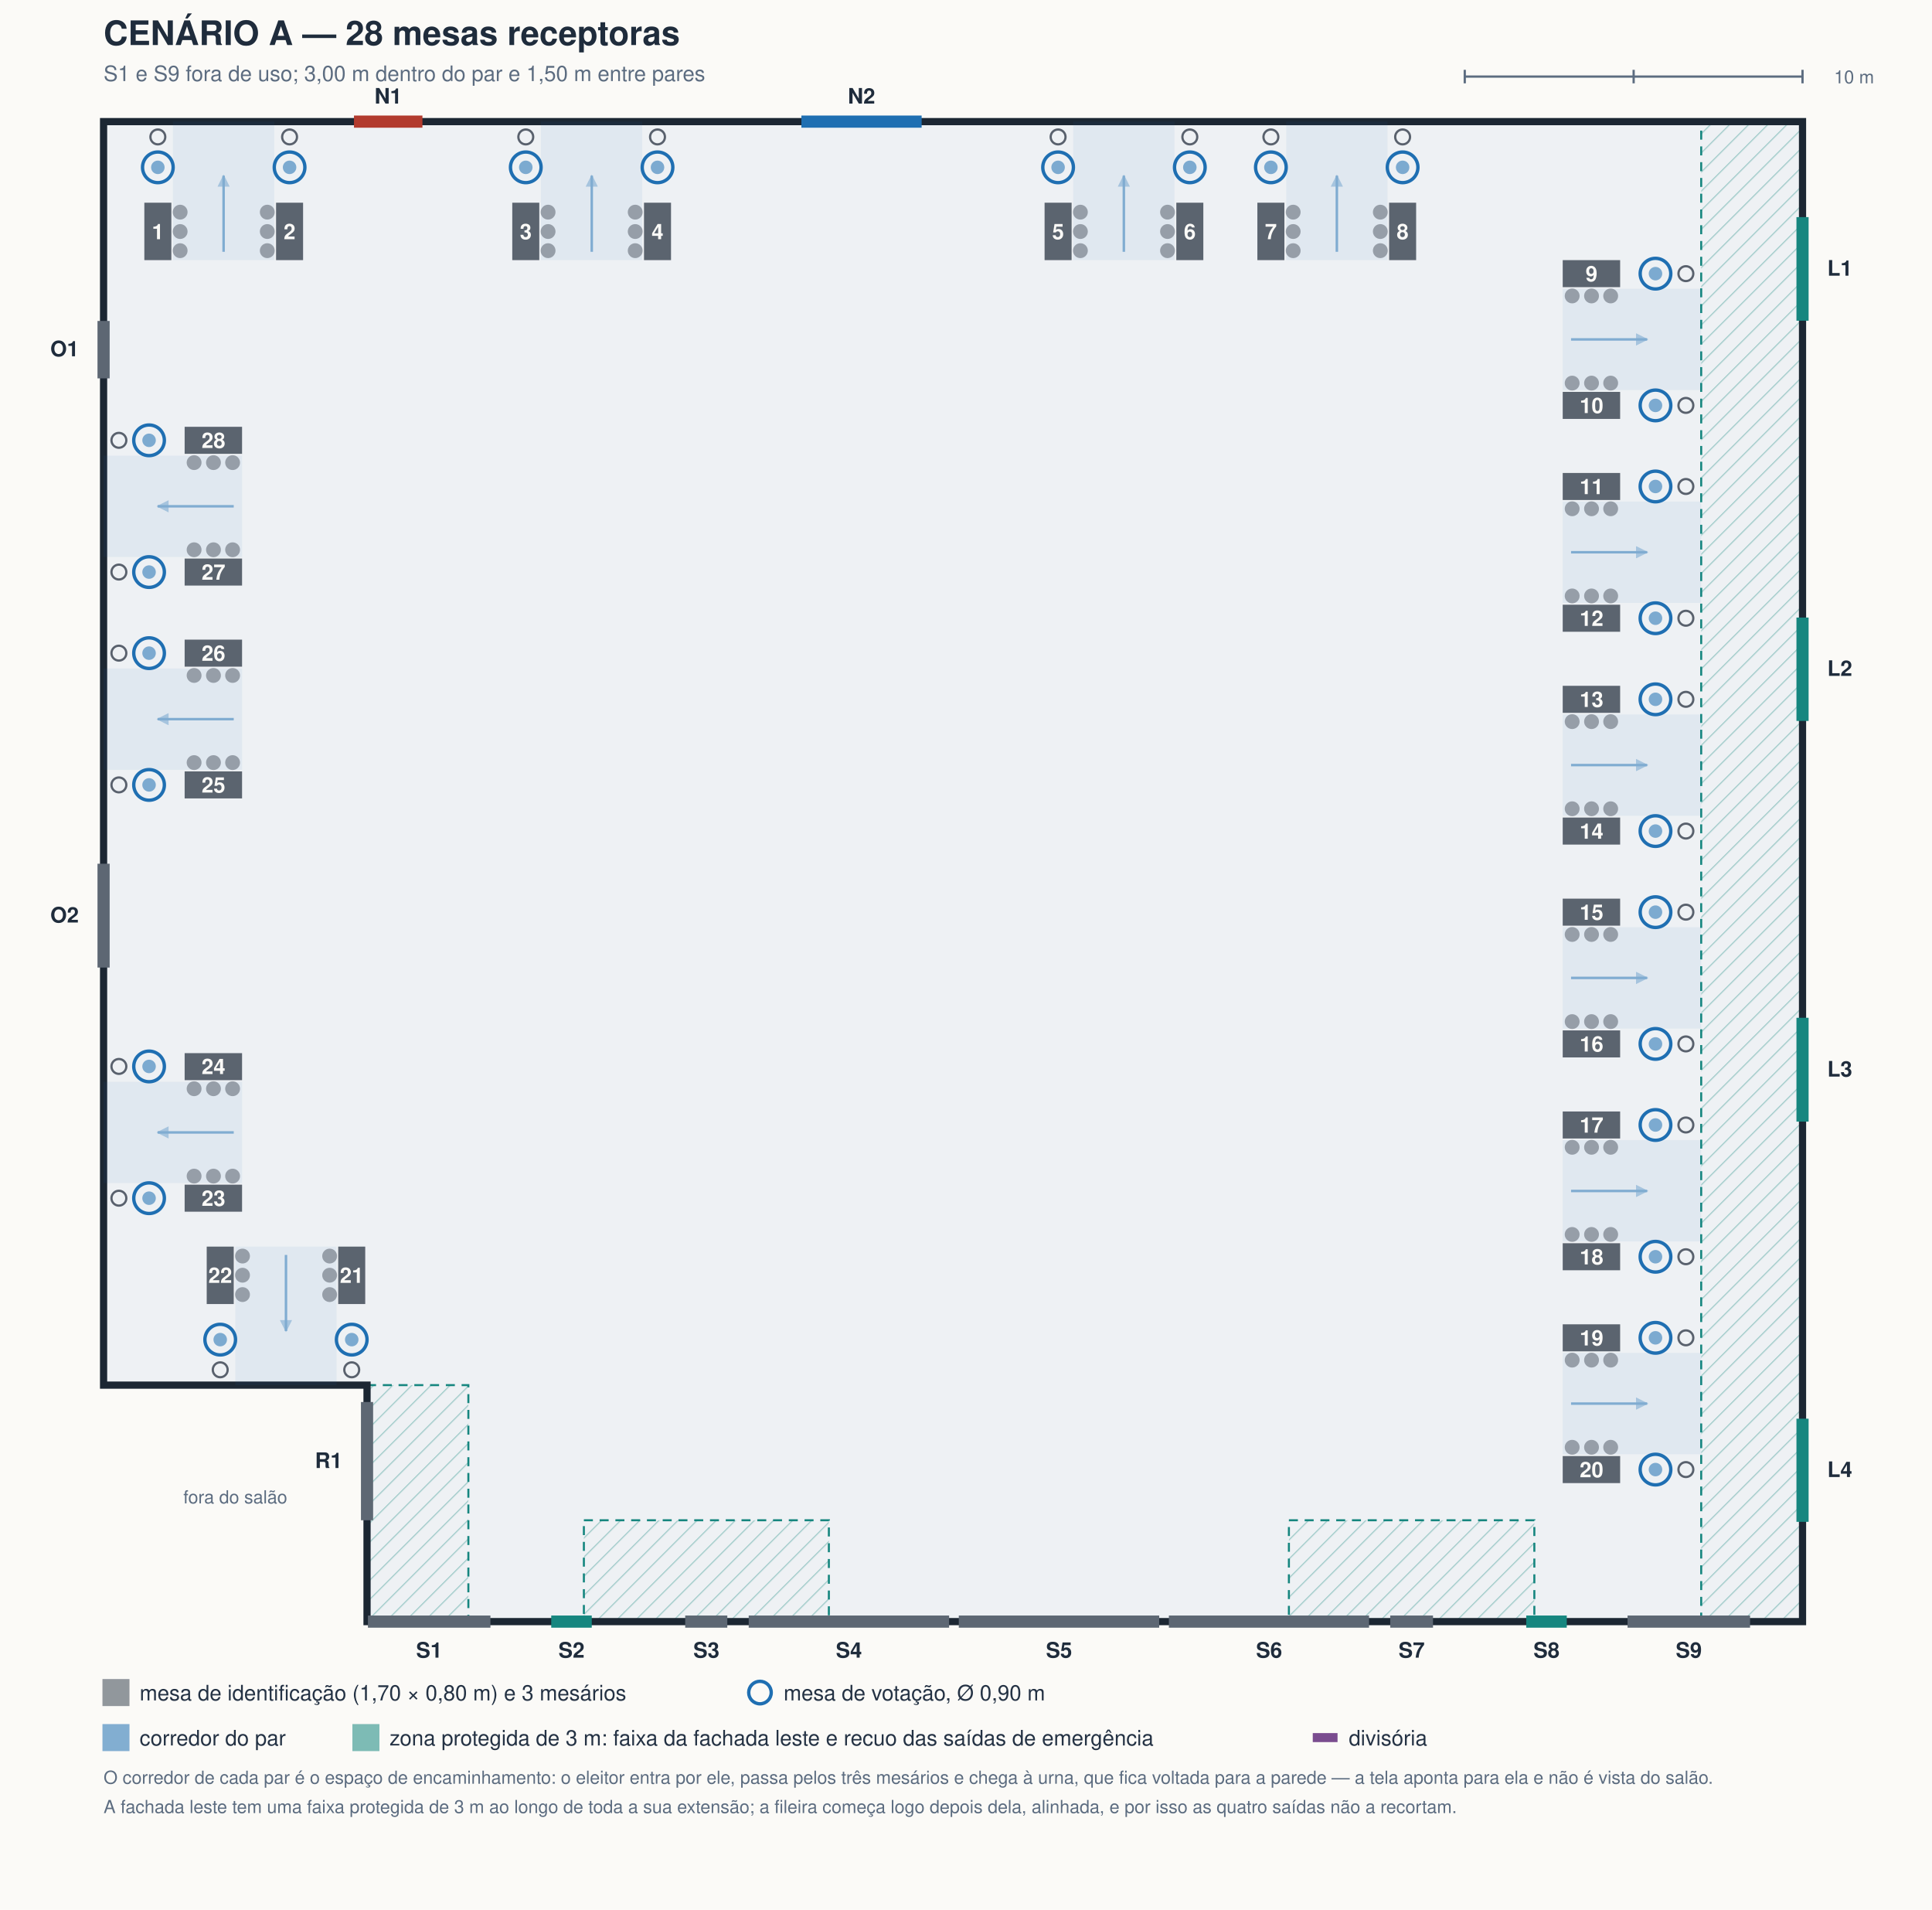
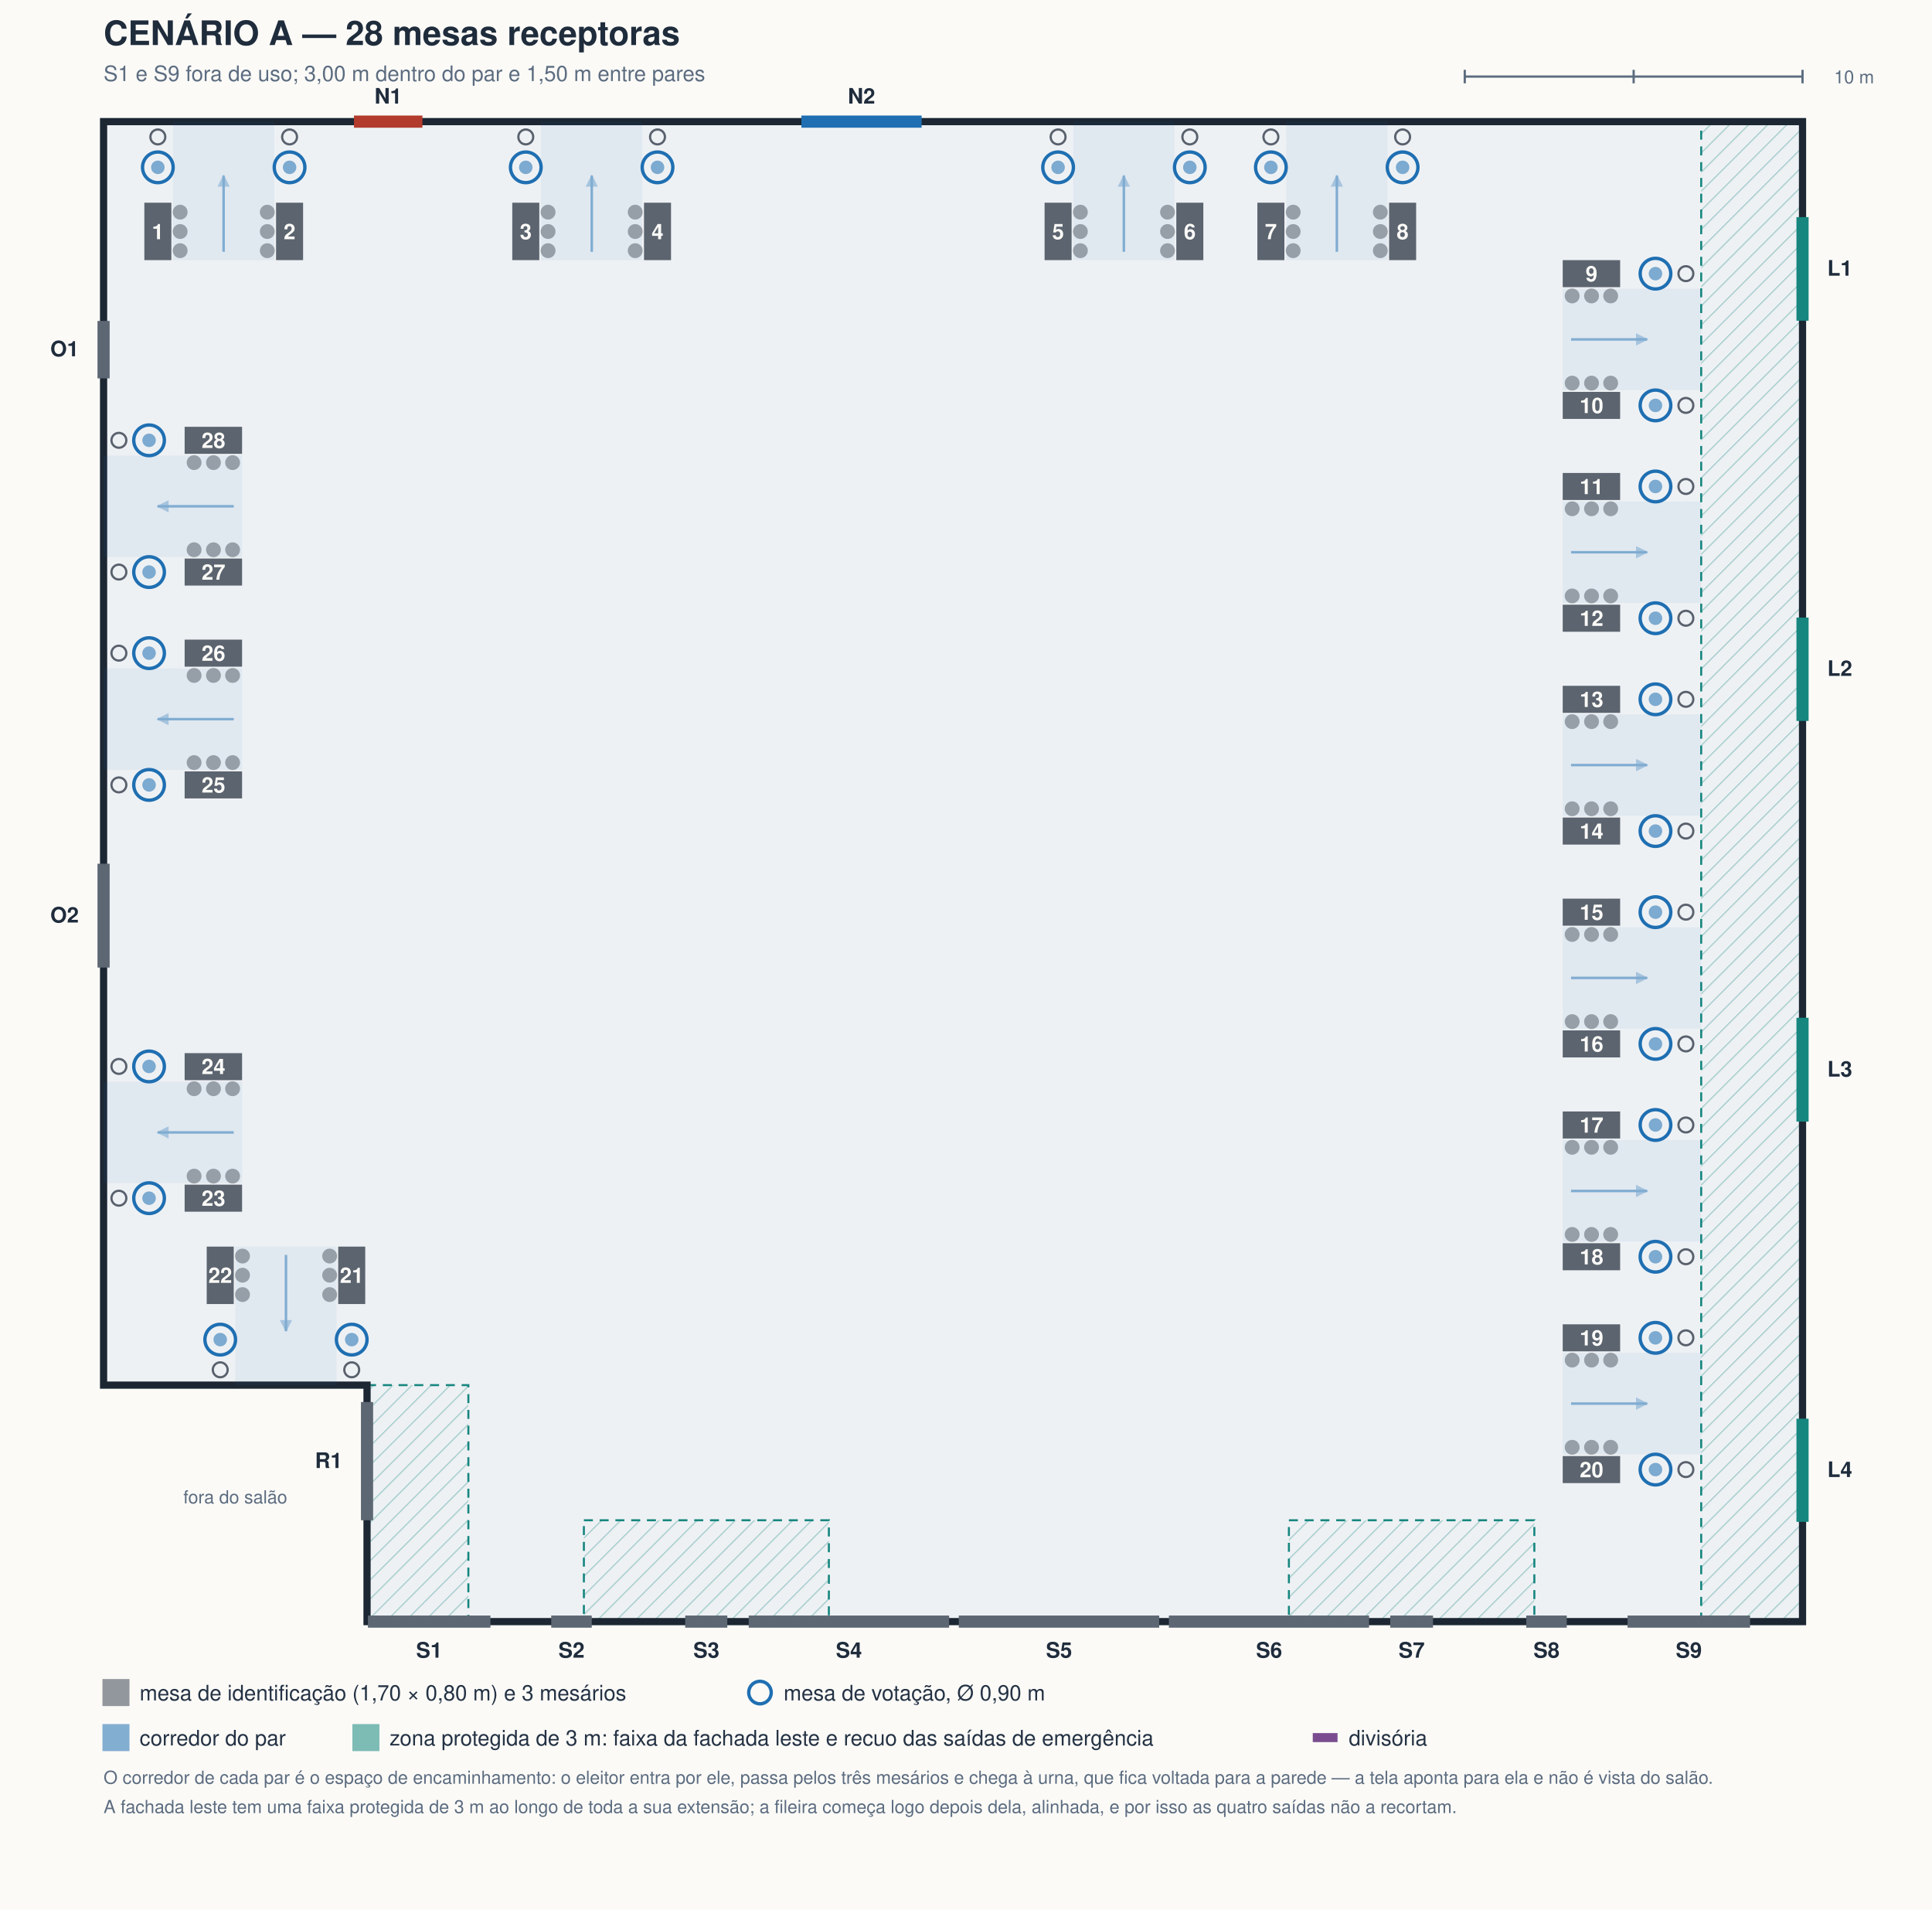
<svg xmlns="http://www.w3.org/2000/svg" viewBox="0 0 858 848" style="width:100%;height:auto" role="img" aria-label="CENÁRIO A — 28 mesas receptoras: S1 e S9 fora de uso; 3,00 m dentro do par e 1,50 m entre pares">
  <rect x="0" y="0" width="858" height="848" fill="#fbfaf7" />
  <defs>
    <marker id="seta" viewBox="0 0 10 10" refX="9" refY="5" markerWidth="5" markerHeight="5" orient="auto-start-reverse">
      <path d="M0 0L10 5L0 10z" fill="#1f6fb2" opacity=".6" />
    </marker>
    <pattern id="hach" width="6" height="6" patternUnits="userSpaceOnUse" patternTransform="rotate(45)">
      <line x1="0" y1="0" x2="0" y2="6" stroke="#16867f" stroke-width="1" opacity=".35" />
    </pattern>
  </defs>
  <polygon points="163.0,720.0 800.5,720.0 800.5,54.0 46.0,54.0 46.0,615.0 163.0,615.0" fill="#eef1f4" />
  <rect x="755.5" y="54.0" width="45.0" height="666.0" fill="url(#hach)" stroke="#16867f" stroke-width="0.9" stroke-dasharray="4 3" />
  <rect x="259.3" y="675.0" width="108.8" height="45.0" fill="url(#hach)" stroke="#16867f" stroke-width="0.9" stroke-dasharray="4 3" />
  <rect x="572.4" y="675.0" width="109.0" height="45.0" fill="url(#hach)" stroke="#16867f" stroke-width="0.9" stroke-dasharray="4 3" />
  <rect x="163.0" y="615.0" width="45.0" height="105.0" fill="url(#hach)" stroke="#16867f" stroke-width="0.9" stroke-dasharray="4 3" />
  <polygon points="163.0,720.0 800.5,720.0 800.5,54.0 46.0,54.0 46.0,615.0 163.0,615.0" fill="none" stroke="#1c2733" stroke-width="3.2" />
  <line x1="157.2" y1="54.0" x2="187.6" y2="54.0" stroke="#b23b2e" stroke-width="5.4" />
  <text x="172.4" y="46.0" font-family="ui-sans-serif,system-ui,'Segoe UI',Helvetica,Arial,sans-serif" font-size="9.5" fill="#1f2c3c" text-anchor="middle" font-weight="700">N1</text>
  <line x1="355.9" y1="54.0" x2="409.3" y2="54.0" stroke="#1f6fb2" stroke-width="5.4" />
  <text x="382.6" y="46.0" font-family="ui-sans-serif,system-ui,'Segoe UI',Helvetica,Arial,sans-serif" font-size="9.5" fill="#1f2c3c" text-anchor="middle" font-weight="700">N2</text>
  <line x1="800.5" y1="142.4" x2="800.5" y2="96.4" stroke="#16867f" stroke-width="5.4" />
  <text x="811.5" y="122.4" font-family="ui-sans-serif,system-ui,'Segoe UI',Helvetica,Arial,sans-serif" font-size="9.5" fill="#1f2c3c" text-anchor="start" font-weight="700">L1</text>
  <line x1="800.5" y1="320.1" x2="800.5" y2="274.2" stroke="#16867f" stroke-width="5.4" />
  <text x="811.5" y="300.1" font-family="ui-sans-serif,system-ui,'Segoe UI',Helvetica,Arial,sans-serif" font-size="9.5" fill="#1f2c3c" text-anchor="start" font-weight="700">L2</text>
  <line x1="800.5" y1="498.0" x2="800.5" y2="451.9" stroke="#16867f" stroke-width="5.4" />
  <text x="811.5" y="478.0" font-family="ui-sans-serif,system-ui,'Segoe UI',Helvetica,Arial,sans-serif" font-size="9.5" fill="#1f2c3c" text-anchor="start" font-weight="700">L3</text>
  <line x1="800.5" y1="675.7" x2="800.5" y2="629.9" stroke="#16867f" stroke-width="5.4" />
  <text x="811.5" y="655.8" font-family="ui-sans-serif,system-ui,'Segoe UI',Helvetica,Arial,sans-serif" font-size="9.5" fill="#1f2c3c" text-anchor="start" font-weight="700">L4</text>
  <line x1="163.4" y1="720.0" x2="217.8" y2="720.0" stroke="#5d6773" stroke-width="5.4" />
  <text x="190.6" y="736.0" font-family="ui-sans-serif,system-ui,'Segoe UI',Helvetica,Arial,sans-serif" font-size="9.5" fill="#1f2c3c" text-anchor="middle" font-weight="700">S1</text>
-   <line x1="244.8" y1="720.0" x2="262.8" y2="720.0" stroke="#16867f" stroke-width="5.4" />
+   <line x1="244.8" y1="720.0" x2="262.8" y2="720.0" stroke="#5d6773" stroke-width="5.4" />
  <text x="253.8" y="736.0" font-family="ui-sans-serif,system-ui,'Segoe UI',Helvetica,Arial,sans-serif" font-size="9.5" fill="#1f2c3c" text-anchor="middle" font-weight="700">S2</text>
  <line x1="304.3" y1="720.0" x2="323.0" y2="720.0" stroke="#5d6773" stroke-width="5.4" />
  <text x="313.7" y="736.0" font-family="ui-sans-serif,system-ui,'Segoe UI',Helvetica,Arial,sans-serif" font-size="9.5" fill="#1f2c3c" text-anchor="middle" font-weight="700">S3</text>
  <line x1="332.5" y1="720.0" x2="421.5" y2="720.0" stroke="#5d6773" stroke-width="5.4" />
  <text x="377.0" y="736.0" font-family="ui-sans-serif,system-ui,'Segoe UI',Helvetica,Arial,sans-serif" font-size="9.5" fill="#1f2c3c" text-anchor="middle" font-weight="700">S4</text>
  <line x1="425.8" y1="720.0" x2="514.8" y2="720.0" stroke="#5d6773" stroke-width="5.4" />
  <text x="470.3" y="736.0" font-family="ui-sans-serif,system-ui,'Segoe UI',Helvetica,Arial,sans-serif" font-size="9.5" fill="#1f2c3c" text-anchor="middle" font-weight="700">S5</text>
  <line x1="519.1" y1="720.0" x2="608.0" y2="720.0" stroke="#5d6773" stroke-width="5.4" />
  <text x="563.6" y="736.0" font-family="ui-sans-serif,system-ui,'Segoe UI',Helvetica,Arial,sans-serif" font-size="9.5" fill="#1f2c3c" text-anchor="middle" font-weight="700">S6</text>
  <line x1="617.4" y1="720.0" x2="636.4" y2="720.0" stroke="#5d6773" stroke-width="5.4" />
  <text x="626.9" y="736.0" font-family="ui-sans-serif,system-ui,'Segoe UI',Helvetica,Arial,sans-serif" font-size="9.5" fill="#1f2c3c" text-anchor="middle" font-weight="700">S7</text>
-   <line x1="677.8" y1="720.0" x2="695.8" y2="720.0" stroke="#16867f" stroke-width="5.4" />
+   <line x1="677.8" y1="720.0" x2="695.8" y2="720.0" stroke="#5d6773" stroke-width="5.4" />
  <text x="686.8" y="736.0" font-family="ui-sans-serif,system-ui,'Segoe UI',Helvetica,Arial,sans-serif" font-size="9.5" fill="#1f2c3c" text-anchor="middle" font-weight="700">S8</text>
  <line x1="722.8" y1="720.0" x2="777.2" y2="720.0" stroke="#5d6773" stroke-width="5.4" />
  <text x="750.0" y="736.0" font-family="ui-sans-serif,system-ui,'Segoe UI',Helvetica,Arial,sans-serif" font-size="9.5" fill="#1f2c3c" text-anchor="middle" font-weight="700">S9</text>
  <line x1="46.0" y1="168.0" x2="46.0" y2="142.5" stroke="#5d6773" stroke-width="5.4" />
  <text x="35.0" y="158.2" font-family="ui-sans-serif,system-ui,'Segoe UI',Helvetica,Arial,sans-serif" font-size="9.5" fill="#1f2c3c" text-anchor="end" font-weight="700">O1</text>
  <line x1="46.0" y1="429.6" x2="46.0" y2="383.5" stroke="#5d6773" stroke-width="5.4" />
  <text x="35.0" y="409.6" font-family="ui-sans-serif,system-ui,'Segoe UI',Helvetica,Arial,sans-serif" font-size="9.5" fill="#1f2c3c" text-anchor="end" font-weight="700">O2</text>
  <line x1="163.0" y1="675.0" x2="163.0" y2="622.5" stroke="#5d6773" stroke-width="5.4" />
  <text x="152.0" y="651.8" font-family="ui-sans-serif,system-ui,'Segoe UI',Helvetica,Arial,sans-serif" font-size="9.5" fill="#1f2c3c" text-anchor="end" font-weight="700">R1</text>
  <rect x="76.8" y="54.0" width="45.0" height="61.5" fill="#1f6fb2" opacity=".07" />
  <path d="M99.3 111.8L99.3 78.0" stroke="#1f6fb2" stroke-width="1.1" opacity=".5" marker-end="url(#seta)" />
  <rect x="64.1" y="90.0" width="12.0" height="25.5" fill="#3b4552" opacity=".82" />
  <circle cx="70.1" cy="74.3" r="6.8" fill="none" stroke="#1f6fb2" stroke-width="1.5" />
  <circle cx="70.1" cy="74.3" r="3.0" fill="#1f6fb2" opacity=".55" />
  <circle cx="70.1" cy="60.8" r="3.3" fill="none" stroke="#59616d" stroke-width="1" />
  <circle cx="80.0" cy="94.2" r="3.3" fill="#59616d" opacity=".55" />
  <circle cx="80.0" cy="102.8" r="3.3" fill="#59616d" opacity=".55" />
  <circle cx="80.0" cy="111.3" r="3.3" fill="#59616d" opacity=".55" />
  <text x="70.1" y="106.2" font-family="ui-sans-serif,system-ui,'Segoe UI',Helvetica,Arial,sans-serif" font-size="9.5" font-weight="700" fill="#fbfaf7" text-anchor="middle">1</text>
  <rect x="122.6" y="90.0" width="12.0" height="25.5" fill="#3b4552" opacity=".82" />
  <circle cx="128.6" cy="74.3" r="6.8" fill="none" stroke="#1f6fb2" stroke-width="1.5" />
  <circle cx="128.6" cy="74.3" r="3.0" fill="#1f6fb2" opacity=".55" />
  <circle cx="128.6" cy="60.8" r="3.3" fill="none" stroke="#59616d" stroke-width="1" />
  <circle cx="118.7" cy="94.2" r="3.3" fill="#59616d" opacity=".55" />
  <circle cx="118.7" cy="102.8" r="3.3" fill="#59616d" opacity=".55" />
  <circle cx="118.7" cy="111.3" r="3.3" fill="#59616d" opacity=".55" />
  <text x="128.6" y="106.2" font-family="ui-sans-serif,system-ui,'Segoe UI',Helvetica,Arial,sans-serif" font-size="9.5" font-weight="700" fill="#fbfaf7" text-anchor="middle">2</text>
  <rect x="240.2" y="54.0" width="45.0" height="61.5" fill="#1f6fb2" opacity=".07" />
  <path d="M262.8 111.8L262.8 78.0" stroke="#1f6fb2" stroke-width="1.1" opacity=".5" marker-end="url(#seta)" />
  <rect x="227.5" y="90.0" width="12.0" height="25.5" fill="#3b4552" opacity=".82" />
  <circle cx="233.5" cy="74.3" r="6.8" fill="none" stroke="#1f6fb2" stroke-width="1.5" />
  <circle cx="233.5" cy="74.3" r="3.0" fill="#1f6fb2" opacity=".55" />
  <circle cx="233.5" cy="60.8" r="3.3" fill="none" stroke="#59616d" stroke-width="1" />
  <circle cx="243.4" cy="94.2" r="3.3" fill="#59616d" opacity=".55" />
  <circle cx="243.4" cy="102.8" r="3.3" fill="#59616d" opacity=".55" />
  <circle cx="243.4" cy="111.3" r="3.3" fill="#59616d" opacity=".55" />
  <text x="233.5" y="106.2" font-family="ui-sans-serif,system-ui,'Segoe UI',Helvetica,Arial,sans-serif" font-size="9.5" font-weight="700" fill="#fbfaf7" text-anchor="middle">3</text>
  <rect x="286.0" y="90.0" width="12.0" height="25.5" fill="#3b4552" opacity=".82" />
  <circle cx="292.0" cy="74.3" r="6.8" fill="none" stroke="#1f6fb2" stroke-width="1.5" />
  <circle cx="292.0" cy="74.3" r="3.0" fill="#1f6fb2" opacity=".55" />
  <circle cx="292.0" cy="60.8" r="3.3" fill="none" stroke="#59616d" stroke-width="1" />
  <circle cx="282.1" cy="94.2" r="3.3" fill="#59616d" opacity=".55" />
  <circle cx="282.1" cy="102.8" r="3.3" fill="#59616d" opacity=".55" />
  <circle cx="282.1" cy="111.3" r="3.3" fill="#59616d" opacity=".55" />
  <text x="292.0" y="106.2" font-family="ui-sans-serif,system-ui,'Segoe UI',Helvetica,Arial,sans-serif" font-size="9.5" font-weight="700" fill="#fbfaf7" text-anchor="middle">4</text>
  <rect x="476.6" y="54.0" width="45.0" height="61.5" fill="#1f6fb2" opacity=".07" />
  <path d="M499.1 111.8L499.1 78.0" stroke="#1f6fb2" stroke-width="1.1" opacity=".5" marker-end="url(#seta)" />
  <rect x="463.9" y="90.0" width="12.0" height="25.5" fill="#3b4552" opacity=".82" />
  <circle cx="469.9" cy="74.3" r="6.8" fill="none" stroke="#1f6fb2" stroke-width="1.5" />
  <circle cx="469.9" cy="74.3" r="3.0" fill="#1f6fb2" opacity=".55" />
  <circle cx="469.9" cy="60.8" r="3.3" fill="none" stroke="#59616d" stroke-width="1" />
  <circle cx="479.8" cy="94.2" r="3.3" fill="#59616d" opacity=".55" />
  <circle cx="479.8" cy="102.8" r="3.3" fill="#59616d" opacity=".55" />
  <circle cx="479.8" cy="111.3" r="3.3" fill="#59616d" opacity=".55" />
  <text x="469.9" y="106.2" font-family="ui-sans-serif,system-ui,'Segoe UI',Helvetica,Arial,sans-serif" font-size="9.5" font-weight="700" fill="#fbfaf7" text-anchor="middle">5</text>
  <rect x="522.4" y="90.0" width="12.0" height="25.5" fill="#3b4552" opacity=".82" />
  <circle cx="528.4" cy="74.3" r="6.8" fill="none" stroke="#1f6fb2" stroke-width="1.5" />
  <circle cx="528.4" cy="74.3" r="3.0" fill="#1f6fb2" opacity=".55" />
  <circle cx="528.4" cy="60.8" r="3.3" fill="none" stroke="#59616d" stroke-width="1" />
  <circle cx="518.5" cy="94.2" r="3.3" fill="#59616d" opacity=".55" />
  <circle cx="518.5" cy="102.8" r="3.3" fill="#59616d" opacity=".55" />
  <circle cx="518.5" cy="111.3" r="3.3" fill="#59616d" opacity=".55" />
  <text x="528.4" y="106.2" font-family="ui-sans-serif,system-ui,'Segoe UI',Helvetica,Arial,sans-serif" font-size="9.5" font-weight="700" fill="#fbfaf7" text-anchor="middle">6</text>
  <rect x="571.2" y="54.0" width="45.0" height="61.5" fill="#1f6fb2" opacity=".07" />
  <path d="M593.7 111.8L593.7 78.0" stroke="#1f6fb2" stroke-width="1.1" opacity=".5" marker-end="url(#seta)" />
  <rect x="558.4" y="90.0" width="12.0" height="25.5" fill="#3b4552" opacity=".82" />
  <circle cx="564.4" cy="74.3" r="6.8" fill="none" stroke="#1f6fb2" stroke-width="1.5" />
  <circle cx="564.4" cy="74.3" r="3.0" fill="#1f6fb2" opacity=".55" />
  <circle cx="564.4" cy="60.8" r="3.3" fill="none" stroke="#59616d" stroke-width="1" />
  <circle cx="574.3" cy="94.2" r="3.3" fill="#59616d" opacity=".55" />
  <circle cx="574.3" cy="102.8" r="3.3" fill="#59616d" opacity=".55" />
  <circle cx="574.3" cy="111.3" r="3.3" fill="#59616d" opacity=".55" />
  <text x="564.4" y="106.2" font-family="ui-sans-serif,system-ui,'Segoe UI',Helvetica,Arial,sans-serif" font-size="9.5" font-weight="700" fill="#fbfaf7" text-anchor="middle">7</text>
  <rect x="616.9" y="90.0" width="12.0" height="25.5" fill="#3b4552" opacity=".82" />
  <circle cx="622.9" cy="74.3" r="6.8" fill="none" stroke="#1f6fb2" stroke-width="1.5" />
  <circle cx="622.9" cy="74.3" r="3.0" fill="#1f6fb2" opacity=".55" />
  <circle cx="622.9" cy="60.8" r="3.3" fill="none" stroke="#59616d" stroke-width="1" />
  <circle cx="613.0" cy="94.2" r="3.3" fill="#59616d" opacity=".55" />
  <circle cx="613.0" cy="102.8" r="3.3" fill="#59616d" opacity=".55" />
  <circle cx="613.0" cy="111.3" r="3.3" fill="#59616d" opacity=".55" />
  <text x="622.9" y="106.2" font-family="ui-sans-serif,system-ui,'Segoe UI',Helvetica,Arial,sans-serif" font-size="9.5" font-weight="700" fill="#fbfaf7" text-anchor="middle">8</text>
  <rect x="104.5" y="553.5" width="45.0" height="61.5" fill="#1f6fb2" opacity=".07" />
  <path d="M127.0 557.2L127.0 591.0" stroke="#1f6fb2" stroke-width="1.1" opacity=".5" marker-end="url(#seta)" />
  <rect x="91.8" y="553.5" width="12.0" height="25.5" fill="#3b4552" opacity=".82" />
  <circle cx="97.8" cy="594.8" r="6.8" fill="none" stroke="#1f6fb2" stroke-width="1.5" />
  <circle cx="97.8" cy="594.8" r="3.0" fill="#1f6fb2" opacity=".55" />
  <circle cx="97.8" cy="608.2" r="3.3" fill="none" stroke="#59616d" stroke-width="1" />
  <circle cx="107.7" cy="574.8" r="3.3" fill="#59616d" opacity=".55" />
  <circle cx="107.7" cy="566.2" r="3.3" fill="#59616d" opacity=".55" />
  <circle cx="107.7" cy="557.7" r="3.3" fill="#59616d" opacity=".55" />
  <text x="97.8" y="569.6" font-family="ui-sans-serif,system-ui,'Segoe UI',Helvetica,Arial,sans-serif" font-size="9.5" font-weight="700" fill="#fbfaf7" text-anchor="middle">22</text>
  <rect x="150.2" y="553.5" width="12.0" height="25.5" fill="#3b4552" opacity=".82" />
  <circle cx="156.2" cy="594.8" r="6.8" fill="none" stroke="#1f6fb2" stroke-width="1.5" />
  <circle cx="156.2" cy="594.8" r="3.0" fill="#1f6fb2" opacity=".55" />
  <circle cx="156.2" cy="608.2" r="3.3" fill="none" stroke="#59616d" stroke-width="1" />
  <circle cx="146.4" cy="574.8" r="3.3" fill="#59616d" opacity=".55" />
  <circle cx="146.4" cy="566.2" r="3.3" fill="#59616d" opacity=".55" />
  <circle cx="146.4" cy="557.7" r="3.3" fill="#59616d" opacity=".55" />
  <text x="156.2" y="569.6" font-family="ui-sans-serif,system-ui,'Segoe UI',Helvetica,Arial,sans-serif" font-size="9.5" font-weight="700" fill="#fbfaf7" text-anchor="middle">21</text>
  <rect x="46.0" y="480.3" width="61.5" height="45.0" fill="#1f6fb2" opacity=".07" />
  <path d="M103.8 502.8L70.0 502.8" stroke="#1f6fb2" stroke-width="1.1" opacity=".5" marker-end="url(#seta)" />
  <rect x="82.0" y="526.0" width="25.5" height="12.0" fill="#3b4552" opacity=".82" />
  <circle cx="66.2" cy="532.0" r="6.8" fill="none" stroke="#1f6fb2" stroke-width="1.5" />
  <circle cx="66.2" cy="532.0" r="3.0" fill="#1f6fb2" opacity=".55" />
  <circle cx="52.8" cy="532.0" r="3.3" fill="none" stroke="#59616d" stroke-width="1" />
  <circle cx="86.2" cy="522.2" r="3.3" fill="#59616d" opacity=".55" />
  <circle cx="94.8" cy="522.2" r="3.3" fill="#59616d" opacity=".55" />
  <circle cx="103.3" cy="522.2" r="3.3" fill="#59616d" opacity=".55" />
  <text x="94.8" y="535.4" font-family="ui-sans-serif,system-ui,'Segoe UI',Helvetica,Arial,sans-serif" font-size="9.5" font-weight="700" fill="#fbfaf7" text-anchor="middle">23</text>
  <rect x="82.0" y="467.6" width="25.5" height="12.0" fill="#3b4552" opacity=".82" />
  <circle cx="66.2" cy="473.5" r="6.8" fill="none" stroke="#1f6fb2" stroke-width="1.5" />
  <circle cx="66.2" cy="473.5" r="3.0" fill="#1f6fb2" opacity=".55" />
  <circle cx="52.8" cy="473.5" r="3.3" fill="none" stroke="#59616d" stroke-width="1" />
  <circle cx="86.2" cy="483.4" r="3.3" fill="#59616d" opacity=".55" />
  <circle cx="94.8" cy="483.4" r="3.3" fill="#59616d" opacity=".55" />
  <circle cx="103.3" cy="483.4" r="3.3" fill="#59616d" opacity=".55" />
  <text x="94.8" y="476.9" font-family="ui-sans-serif,system-ui,'Segoe UI',Helvetica,Arial,sans-serif" font-size="9.5" font-weight="700" fill="#fbfaf7" text-anchor="middle">24</text>
  <rect x="46.0" y="296.8" width="61.5" height="45.0" fill="#1f6fb2" opacity=".07" />
  <path d="M103.8 319.3L70.0 319.3" stroke="#1f6fb2" stroke-width="1.1" opacity=".5" marker-end="url(#seta)" />
  <rect x="82.0" y="342.5" width="25.5" height="12.0" fill="#3b4552" opacity=".82" />
  <circle cx="66.2" cy="348.5" r="6.8" fill="none" stroke="#1f6fb2" stroke-width="1.5" />
  <circle cx="66.2" cy="348.5" r="3.0" fill="#1f6fb2" opacity=".55" />
  <circle cx="52.8" cy="348.5" r="3.3" fill="none" stroke="#59616d" stroke-width="1" />
  <circle cx="86.2" cy="338.6" r="3.3" fill="#59616d" opacity=".55" />
  <circle cx="94.8" cy="338.6" r="3.3" fill="#59616d" opacity=".55" />
  <circle cx="103.3" cy="338.6" r="3.3" fill="#59616d" opacity=".55" />
  <text x="94.8" y="351.9" font-family="ui-sans-serif,system-ui,'Segoe UI',Helvetica,Arial,sans-serif" font-size="9.5" font-weight="700" fill="#fbfaf7" text-anchor="middle">25</text>
  <rect x="82.0" y="284.0" width="25.5" height="12.0" fill="#3b4552" opacity=".82" />
  <circle cx="66.2" cy="290.0" r="6.8" fill="none" stroke="#1f6fb2" stroke-width="1.5" />
  <circle cx="66.2" cy="290.0" r="3.0" fill="#1f6fb2" opacity=".55" />
  <circle cx="52.8" cy="290.0" r="3.3" fill="none" stroke="#59616d" stroke-width="1" />
  <circle cx="86.2" cy="299.9" r="3.3" fill="#59616d" opacity=".55" />
  <circle cx="94.8" cy="299.9" r="3.3" fill="#59616d" opacity=".55" />
  <circle cx="103.3" cy="299.9" r="3.3" fill="#59616d" opacity=".55" />
  <text x="94.8" y="293.4" font-family="ui-sans-serif,system-ui,'Segoe UI',Helvetica,Arial,sans-serif" font-size="9.5" font-weight="700" fill="#fbfaf7" text-anchor="middle">26</text>
  <rect x="46.0" y="202.3" width="61.5" height="45.0" fill="#1f6fb2" opacity=".07" />
  <path d="M103.8 224.8L70.0 224.8" stroke="#1f6fb2" stroke-width="1.1" opacity=".5" marker-end="url(#seta)" />
  <rect x="82.0" y="248.0" width="25.5" height="12.0" fill="#3b4552" opacity=".82" />
  <circle cx="66.2" cy="254.0" r="6.8" fill="none" stroke="#1f6fb2" stroke-width="1.5" />
  <circle cx="66.2" cy="254.0" r="3.0" fill="#1f6fb2" opacity=".55" />
  <circle cx="52.8" cy="254.0" r="3.3" fill="none" stroke="#59616d" stroke-width="1" />
  <circle cx="86.2" cy="244.1" r="3.3" fill="#59616d" opacity=".55" />
  <circle cx="94.8" cy="244.1" r="3.3" fill="#59616d" opacity=".55" />
  <circle cx="103.3" cy="244.1" r="3.3" fill="#59616d" opacity=".55" />
  <text x="94.8" y="257.4" font-family="ui-sans-serif,system-ui,'Segoe UI',Helvetica,Arial,sans-serif" font-size="9.5" font-weight="700" fill="#fbfaf7" text-anchor="middle">27</text>
  <rect x="82.0" y="189.5" width="25.5" height="12.0" fill="#3b4552" opacity=".82" />
  <circle cx="66.2" cy="195.5" r="6.8" fill="none" stroke="#1f6fb2" stroke-width="1.5" />
  <circle cx="66.2" cy="195.5" r="3.0" fill="#1f6fb2" opacity=".55" />
  <circle cx="52.8" cy="195.5" r="3.3" fill="none" stroke="#59616d" stroke-width="1" />
  <circle cx="86.2" cy="205.4" r="3.3" fill="#59616d" opacity=".55" />
  <circle cx="94.8" cy="205.4" r="3.3" fill="#59616d" opacity=".55" />
  <circle cx="103.3" cy="205.4" r="3.3" fill="#59616d" opacity=".55" />
  <text x="94.8" y="198.9" font-family="ui-sans-serif,system-ui,'Segoe UI',Helvetica,Arial,sans-serif" font-size="9.5" font-weight="700" fill="#fbfaf7" text-anchor="middle">28</text>
  <rect x="694.0" y="600.7" width="61.5" height="45.0" fill="#1f6fb2" opacity=".07" />
  <path d="M697.7 623.2L731.5 623.2" stroke="#1f6fb2" stroke-width="1.1" opacity=".5" marker-end="url(#seta)" />
  <rect x="694.0" y="646.5" width="25.5" height="12.0" fill="#3b4552" opacity=".82" />
  <circle cx="735.2" cy="652.5" r="6.8" fill="none" stroke="#1f6fb2" stroke-width="1.5" />
  <circle cx="735.2" cy="652.5" r="3.0" fill="#1f6fb2" opacity=".55" />
  <circle cx="748.7" cy="652.5" r="3.3" fill="none" stroke="#59616d" stroke-width="1" />
  <circle cx="715.3" cy="642.6" r="3.3" fill="#59616d" opacity=".55" />
  <circle cx="706.8" cy="642.6" r="3.3" fill="#59616d" opacity=".55" />
  <circle cx="698.2" cy="642.6" r="3.3" fill="#59616d" opacity=".55" />
  <text x="706.8" y="655.9" font-family="ui-sans-serif,system-ui,'Segoe UI',Helvetica,Arial,sans-serif" font-size="9.5" font-weight="700" fill="#fbfaf7" text-anchor="middle">20</text>
  <rect x="694.0" y="588.0" width="25.5" height="12.0" fill="#3b4552" opacity=".82" />
  <circle cx="735.2" cy="594.0" r="6.8" fill="none" stroke="#1f6fb2" stroke-width="1.5" />
  <circle cx="735.2" cy="594.0" r="3.0" fill="#1f6fb2" opacity=".55" />
  <circle cx="748.7" cy="594.0" r="3.3" fill="none" stroke="#59616d" stroke-width="1" />
  <circle cx="715.3" cy="603.9" r="3.3" fill="#59616d" opacity=".55" />
  <circle cx="706.8" cy="603.9" r="3.3" fill="#59616d" opacity=".55" />
  <circle cx="698.2" cy="603.9" r="3.3" fill="#59616d" opacity=".55" />
  <text x="706.8" y="597.4" font-family="ui-sans-serif,system-ui,'Segoe UI',Helvetica,Arial,sans-serif" font-size="9.5" font-weight="700" fill="#fbfaf7" text-anchor="middle">19</text>
  <rect x="694.0" y="506.2" width="61.5" height="45.0" fill="#1f6fb2" opacity=".07" />
  <path d="M697.7 528.8L731.5 528.8" stroke="#1f6fb2" stroke-width="1.1" opacity=".5" marker-end="url(#seta)" />
  <rect x="694.0" y="552.0" width="25.5" height="12.0" fill="#3b4552" opacity=".82" />
  <circle cx="735.2" cy="558.0" r="6.8" fill="none" stroke="#1f6fb2" stroke-width="1.5" />
  <circle cx="735.2" cy="558.0" r="3.0" fill="#1f6fb2" opacity=".55" />
  <circle cx="748.7" cy="558.0" r="3.3" fill="none" stroke="#59616d" stroke-width="1" />
  <circle cx="715.3" cy="548.1" r="3.3" fill="#59616d" opacity=".55" />
  <circle cx="706.8" cy="548.1" r="3.3" fill="#59616d" opacity=".55" />
  <circle cx="698.2" cy="548.1" r="3.3" fill="#59616d" opacity=".55" />
  <text x="706.8" y="561.4" font-family="ui-sans-serif,system-ui,'Segoe UI',Helvetica,Arial,sans-serif" font-size="9.5" font-weight="700" fill="#fbfaf7" text-anchor="middle">18</text>
  <rect x="694.0" y="493.5" width="25.5" height="12.0" fill="#3b4552" opacity=".82" />
  <circle cx="735.2" cy="499.5" r="6.8" fill="none" stroke="#1f6fb2" stroke-width="1.5" />
  <circle cx="735.2" cy="499.5" r="3.0" fill="#1f6fb2" opacity=".55" />
  <circle cx="748.7" cy="499.5" r="3.3" fill="none" stroke="#59616d" stroke-width="1" />
  <circle cx="715.3" cy="509.4" r="3.3" fill="#59616d" opacity=".55" />
  <circle cx="706.8" cy="509.4" r="3.3" fill="#59616d" opacity=".55" />
  <circle cx="698.2" cy="509.4" r="3.3" fill="#59616d" opacity=".55" />
  <text x="706.8" y="502.9" font-family="ui-sans-serif,system-ui,'Segoe UI',Helvetica,Arial,sans-serif" font-size="9.5" font-weight="700" fill="#fbfaf7" text-anchor="middle">17</text>
  <rect x="694.0" y="411.7" width="61.5" height="45.0" fill="#1f6fb2" opacity=".07" />
  <path d="M697.7 434.2L731.5 434.2" stroke="#1f6fb2" stroke-width="1.1" opacity=".5" marker-end="url(#seta)" />
  <rect x="694.0" y="457.5" width="25.5" height="12.0" fill="#3b4552" opacity=".82" />
  <circle cx="735.2" cy="463.5" r="6.8" fill="none" stroke="#1f6fb2" stroke-width="1.5" />
  <circle cx="735.2" cy="463.5" r="3.0" fill="#1f6fb2" opacity=".55" />
  <circle cx="748.7" cy="463.5" r="3.3" fill="none" stroke="#59616d" stroke-width="1" />
  <circle cx="715.3" cy="453.6" r="3.3" fill="#59616d" opacity=".55" />
  <circle cx="706.8" cy="453.6" r="3.3" fill="#59616d" opacity=".55" />
  <circle cx="698.2" cy="453.6" r="3.3" fill="#59616d" opacity=".55" />
  <text x="706.8" y="466.9" font-family="ui-sans-serif,system-ui,'Segoe UI',Helvetica,Arial,sans-serif" font-size="9.5" font-weight="700" fill="#fbfaf7" text-anchor="middle">16</text>
  <rect x="694.0" y="399.0" width="25.5" height="12.0" fill="#3b4552" opacity=".82" />
  <circle cx="735.2" cy="405.0" r="6.8" fill="none" stroke="#1f6fb2" stroke-width="1.5" />
  <circle cx="735.2" cy="405.0" r="3.0" fill="#1f6fb2" opacity=".55" />
  <circle cx="748.7" cy="405.0" r="3.3" fill="none" stroke="#59616d" stroke-width="1" />
  <circle cx="715.3" cy="414.9" r="3.3" fill="#59616d" opacity=".55" />
  <circle cx="706.8" cy="414.9" r="3.3" fill="#59616d" opacity=".55" />
  <circle cx="698.2" cy="414.9" r="3.3" fill="#59616d" opacity=".55" />
  <text x="706.8" y="408.4" font-family="ui-sans-serif,system-ui,'Segoe UI',Helvetica,Arial,sans-serif" font-size="9.5" font-weight="700" fill="#fbfaf7" text-anchor="middle">15</text>
  <rect x="694.0" y="317.2" width="61.5" height="45.0" fill="#1f6fb2" opacity=".07" />
  <path d="M697.7 339.7L731.5 339.7" stroke="#1f6fb2" stroke-width="1.1" opacity=".5" marker-end="url(#seta)" />
  <rect x="694.0" y="363.0" width="25.5" height="12.0" fill="#3b4552" opacity=".82" />
  <circle cx="735.2" cy="369.0" r="6.8" fill="none" stroke="#1f6fb2" stroke-width="1.5" />
  <circle cx="735.2" cy="369.0" r="3.0" fill="#1f6fb2" opacity=".55" />
  <circle cx="748.7" cy="369.0" r="3.3" fill="none" stroke="#59616d" stroke-width="1" />
  <circle cx="715.3" cy="359.1" r="3.3" fill="#59616d" opacity=".55" />
  <circle cx="706.8" cy="359.1" r="3.3" fill="#59616d" opacity=".55" />
  <circle cx="698.2" cy="359.1" r="3.3" fill="#59616d" opacity=".55" />
  <text x="706.8" y="372.4" font-family="ui-sans-serif,system-ui,'Segoe UI',Helvetica,Arial,sans-serif" font-size="9.5" font-weight="700" fill="#fbfaf7" text-anchor="middle">14</text>
  <rect x="694.0" y="304.5" width="25.5" height="12.0" fill="#3b4552" opacity=".82" />
  <circle cx="735.2" cy="310.5" r="6.8" fill="none" stroke="#1f6fb2" stroke-width="1.5" />
  <circle cx="735.2" cy="310.5" r="3.0" fill="#1f6fb2" opacity=".55" />
  <circle cx="748.7" cy="310.5" r="3.3" fill="none" stroke="#59616d" stroke-width="1" />
  <circle cx="715.3" cy="320.4" r="3.3" fill="#59616d" opacity=".55" />
  <circle cx="706.8" cy="320.4" r="3.3" fill="#59616d" opacity=".55" />
  <circle cx="698.2" cy="320.4" r="3.3" fill="#59616d" opacity=".55" />
  <text x="706.8" y="313.9" font-family="ui-sans-serif,system-ui,'Segoe UI',Helvetica,Arial,sans-serif" font-size="9.5" font-weight="700" fill="#fbfaf7" text-anchor="middle">13</text>
  <rect x="694.0" y="222.7" width="61.5" height="45.0" fill="#1f6fb2" opacity=".07" />
  <path d="M697.7 245.2L731.5 245.2" stroke="#1f6fb2" stroke-width="1.1" opacity=".5" marker-end="url(#seta)" />
  <rect x="694.0" y="268.5" width="25.5" height="12.0" fill="#3b4552" opacity=".82" />
  <circle cx="735.2" cy="274.5" r="6.8" fill="none" stroke="#1f6fb2" stroke-width="1.5" />
  <circle cx="735.2" cy="274.5" r="3.0" fill="#1f6fb2" opacity=".55" />
  <circle cx="748.7" cy="274.5" r="3.3" fill="none" stroke="#59616d" stroke-width="1" />
  <circle cx="715.3" cy="264.6" r="3.3" fill="#59616d" opacity=".55" />
  <circle cx="706.8" cy="264.6" r="3.3" fill="#59616d" opacity=".55" />
  <circle cx="698.2" cy="264.6" r="3.3" fill="#59616d" opacity=".55" />
  <text x="706.8" y="277.9" font-family="ui-sans-serif,system-ui,'Segoe UI',Helvetica,Arial,sans-serif" font-size="9.5" font-weight="700" fill="#fbfaf7" text-anchor="middle">12</text>
  <rect x="694.0" y="210.0" width="25.5" height="12.0" fill="#3b4552" opacity=".82" />
  <circle cx="735.2" cy="216.0" r="6.8" fill="none" stroke="#1f6fb2" stroke-width="1.5" />
  <circle cx="735.2" cy="216.0" r="3.0" fill="#1f6fb2" opacity=".55" />
  <circle cx="748.7" cy="216.0" r="3.3" fill="none" stroke="#59616d" stroke-width="1" />
  <circle cx="715.3" cy="225.9" r="3.3" fill="#59616d" opacity=".55" />
  <circle cx="706.8" cy="225.9" r="3.3" fill="#59616d" opacity=".55" />
  <circle cx="698.2" cy="225.9" r="3.3" fill="#59616d" opacity=".55" />
  <text x="706.8" y="219.4" font-family="ui-sans-serif,system-ui,'Segoe UI',Helvetica,Arial,sans-serif" font-size="9.5" font-weight="700" fill="#fbfaf7" text-anchor="middle">11</text>
  <rect x="694.0" y="128.2" width="61.5" height="45.0" fill="#1f6fb2" opacity=".07" />
  <path d="M697.7 150.7L731.5 150.7" stroke="#1f6fb2" stroke-width="1.1" opacity=".5" marker-end="url(#seta)" />
  <rect x="694.0" y="174.0" width="25.5" height="12.0" fill="#3b4552" opacity=".82" />
  <circle cx="735.2" cy="180.0" r="6.8" fill="none" stroke="#1f6fb2" stroke-width="1.5" />
  <circle cx="735.2" cy="180.0" r="3.0" fill="#1f6fb2" opacity=".55" />
  <circle cx="748.7" cy="180.0" r="3.3" fill="none" stroke="#59616d" stroke-width="1" />
  <circle cx="715.3" cy="170.1" r="3.3" fill="#59616d" opacity=".55" />
  <circle cx="706.8" cy="170.1" r="3.3" fill="#59616d" opacity=".55" />
  <circle cx="698.2" cy="170.1" r="3.3" fill="#59616d" opacity=".55" />
  <text x="706.8" y="183.4" font-family="ui-sans-serif,system-ui,'Segoe UI',Helvetica,Arial,sans-serif" font-size="9.5" font-weight="700" fill="#fbfaf7" text-anchor="middle">10</text>
  <rect x="694.0" y="115.5" width="25.5" height="12.0" fill="#3b4552" opacity=".82" />
  <circle cx="735.2" cy="121.5" r="6.8" fill="none" stroke="#1f6fb2" stroke-width="1.5" />
  <circle cx="735.2" cy="121.5" r="3.0" fill="#1f6fb2" opacity=".55" />
  <circle cx="748.7" cy="121.5" r="3.3" fill="none" stroke="#59616d" stroke-width="1" />
  <circle cx="715.3" cy="131.4" r="3.3" fill="#59616d" opacity=".55" />
  <circle cx="706.8" cy="131.4" r="3.3" fill="#59616d" opacity=".55" />
  <circle cx="698.2" cy="131.4" r="3.3" fill="#59616d" opacity=".55" />
  <text x="706.8" y="124.9" font-family="ui-sans-serif,system-ui,'Segoe UI',Helvetica,Arial,sans-serif" font-size="9.5" font-weight="700" fill="#fbfaf7" text-anchor="middle">9</text>
  <text x="104.5" y="667.5" font-family="ui-sans-serif,system-ui,'Segoe UI',Helvetica,Arial,sans-serif" font-size="8" fill="#5c6c80" text-anchor="middle">fora do salão</text>
  <text x="46.0" y="20.0" font-family="ui-sans-serif,system-ui,'Segoe UI',Helvetica,Arial,sans-serif" font-size="15" fill="#1f2c3c" text-anchor="start" font-weight="700">CENÁRIO A — 28 mesas receptoras</text>
  <text x="46.0" y="36.0" font-family="ui-sans-serif,system-ui,'Segoe UI',Helvetica,Arial,sans-serif" font-size="9.5" fill="#5c6c80" text-anchor="start">S1 e S9 fora de uso; 3,00 m dentro do par e 1,50 m entre pares</text>
  <line x1="650.5" y1="34.0" x2="800.5" y2="34.0" stroke="#5c6c80" stroke-width="1" />
  <line x1="650.5" y1="31.0" x2="650.5" y2="37.0" stroke="#5c6c80" stroke-width="1" />
  <line x1="725.5" y1="31.0" x2="725.5" y2="37.0" stroke="#5c6c80" stroke-width="1" />
  <line x1="800.5" y1="31.0" x2="800.5" y2="37.0" stroke="#5c6c80" stroke-width="1" />
  <text x="814.5" y="37.0" font-family="ui-sans-serif,system-ui,'Segoe UI',Helvetica,Arial,sans-serif" font-size="8" fill="#5c6c80" text-anchor="start">10 m</text>
  <rect x="46.0" y="746.0" width="11" height="11" fill="#3b4552" opacity=".55" stroke="#3b4552" />
  <text x="62.0" y="755.0" font-family="ui-sans-serif,system-ui,'Segoe UI',Helvetica,Arial,sans-serif" font-size="9.5" fill="#243244" text-anchor="start">mesa de identificação (1,70 × 0,80 m) e 3 mesários</text>
  <circle cx="337.5" cy="751.5" r="5" fill="none" stroke="#1f6fb2" stroke-width="1.5" />
  <text x="348.0" y="755.0" font-family="ui-sans-serif,system-ui,'Segoe UI',Helvetica,Arial,sans-serif" font-size="9.5" fill="#243244" text-anchor="start">mesa de votação, Ø 0,90 m</text>
  <rect x="46.0" y="766.0" width="11" height="11" fill="#1f6fb2" opacity=".55" stroke="#1f6fb2" />
  <text x="62.0" y="775.0" font-family="ui-sans-serif,system-ui,'Segoe UI',Helvetica,Arial,sans-serif" font-size="9.5" fill="#243244" text-anchor="start">corredor do par</text>
  <rect x="157.0" y="766.0" width="11" height="11" fill="#16867f" opacity=".55" stroke="#16867f" />
  <text x="173.0" y="775.0" font-family="ui-sans-serif,system-ui,'Segoe UI',Helvetica,Arial,sans-serif" font-size="9.5" fill="#243244" text-anchor="start">zona protegida de 3 m: faixa da fachada leste e recuo das saídas de emergência</text>
  <line x1="583.0" y1="771.5" x2="594.0" y2="771.5" stroke="#7a4c8f" stroke-width="4" />
  <text x="599.0" y="775.0" font-family="ui-sans-serif,system-ui,'Segoe UI',Helvetica,Arial,sans-serif" font-size="9.5" fill="#243244" text-anchor="start">divisória</text>
  <text x="46.0" y="792.0" font-family="ui-sans-serif,system-ui,'Segoe UI',Helvetica,Arial,sans-serif" font-size="8" fill="#5c6c80" text-anchor="start">O corredor de cada par é o espaço de encaminhamento: o eleitor entra por ele, passa pelos três mesários e chega à urna, que fica voltada para a parede — a tela aponta para ela e não é vista do salão.</text>
  <text x="46.0" y="805.0" font-family="ui-sans-serif,system-ui,'Segoe UI',Helvetica,Arial,sans-serif" font-size="8" fill="#5c6c80" text-anchor="start">A fachada leste tem uma faixa protegida de 3 m ao longo de toda a sua extensão; a fileira começa logo depois dela, alinhada, e por isso as quatro saídas não a recortam.</text>
</svg>
